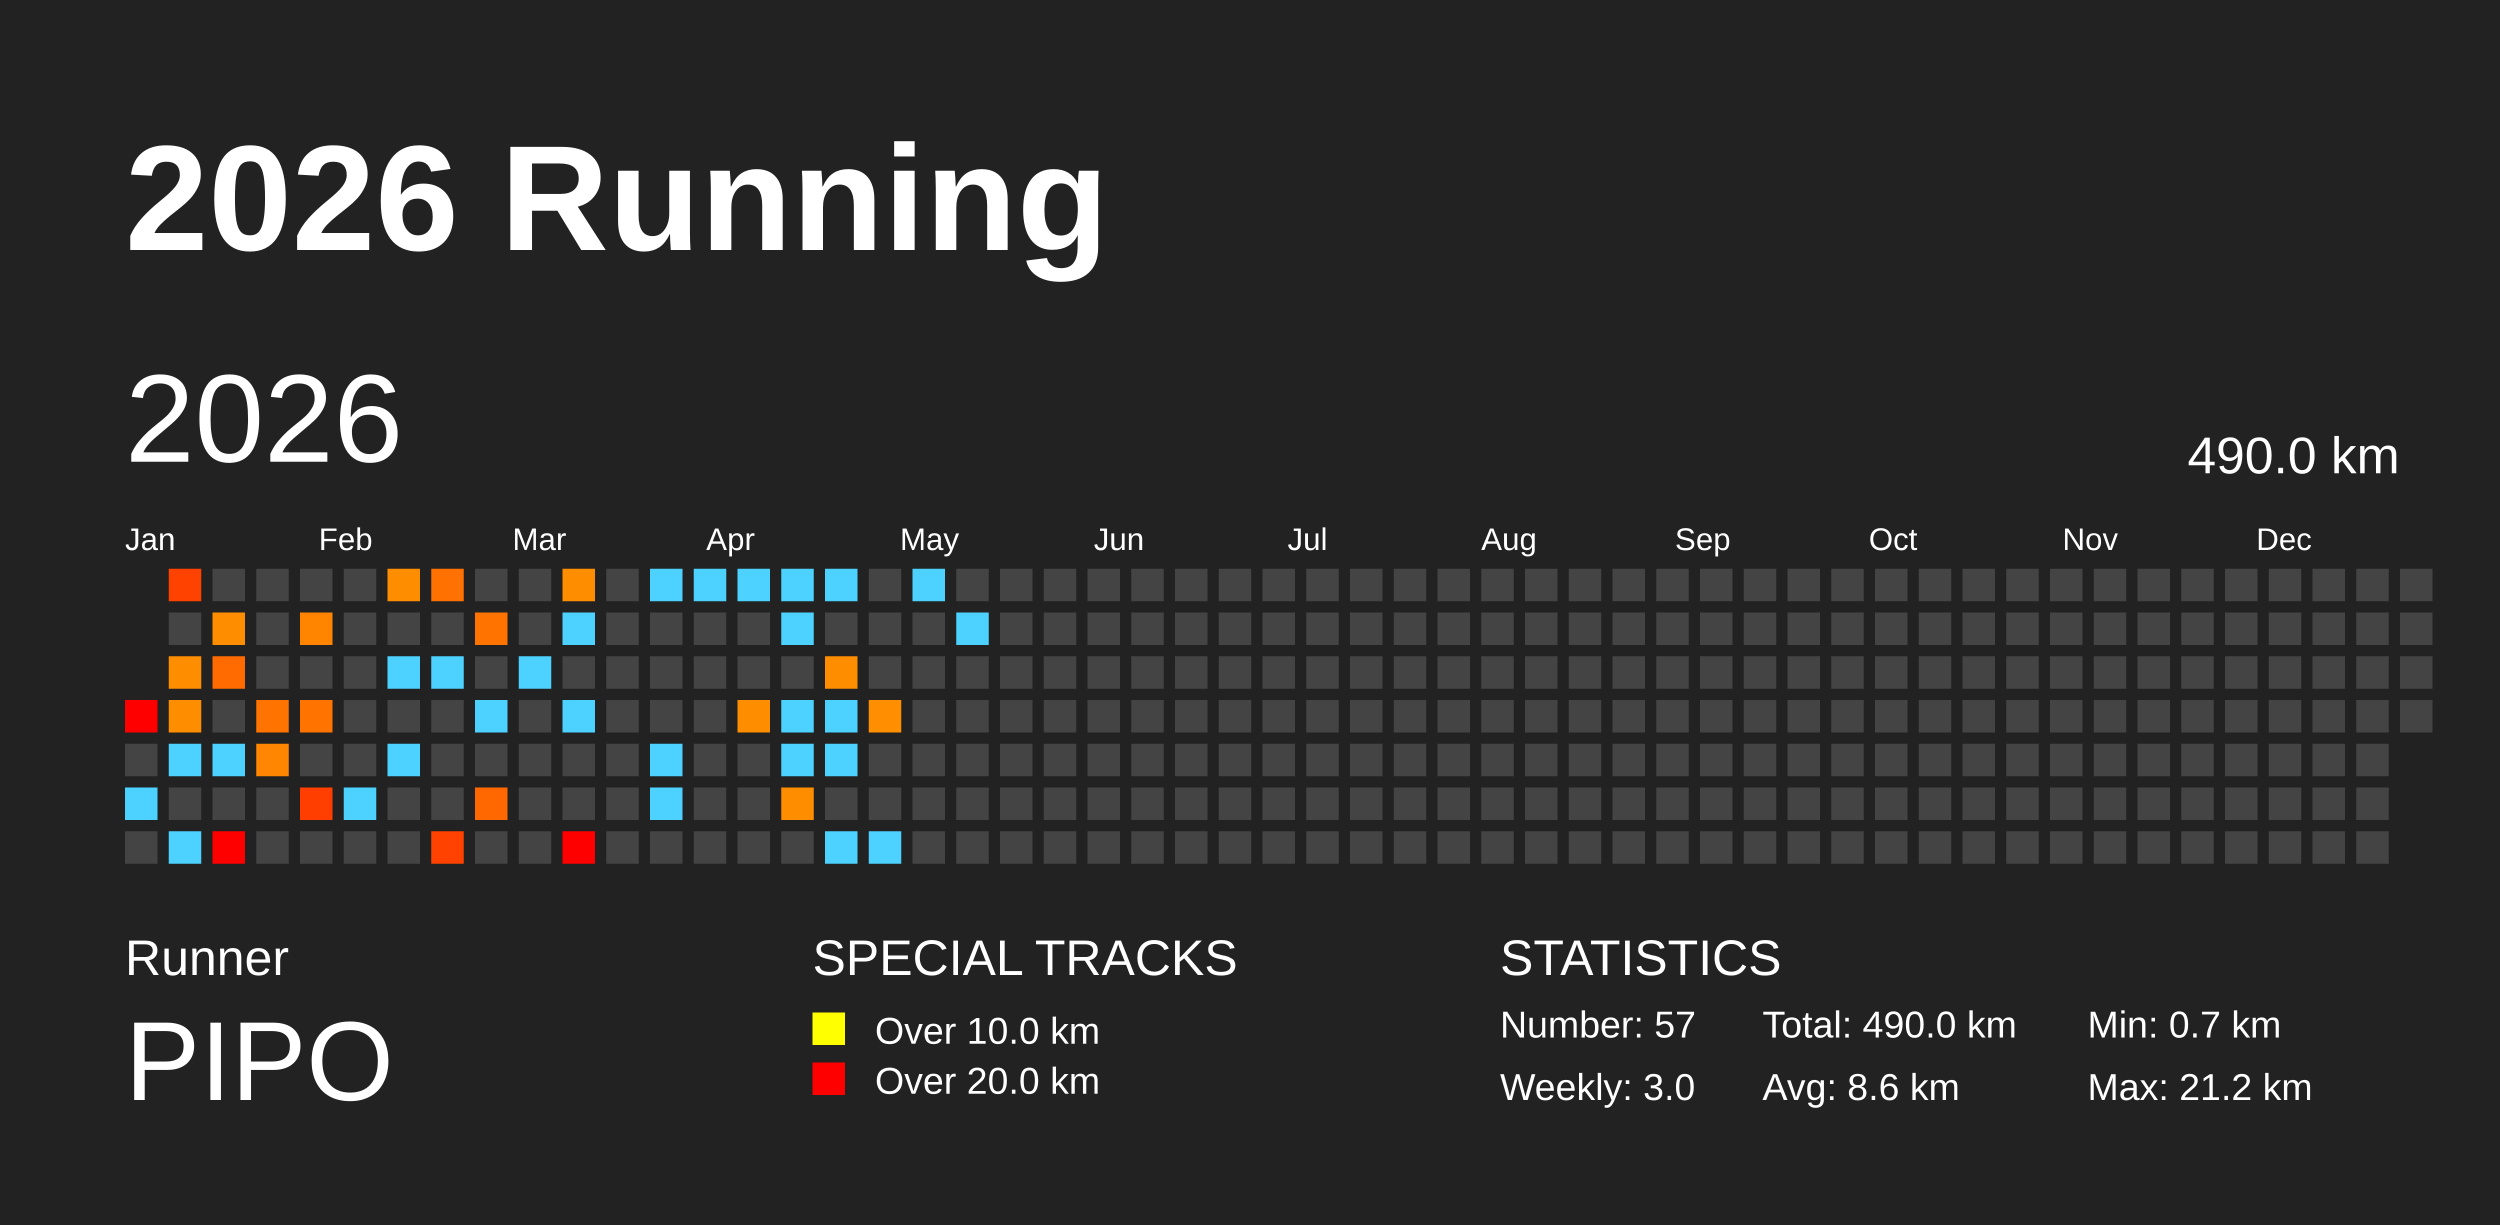
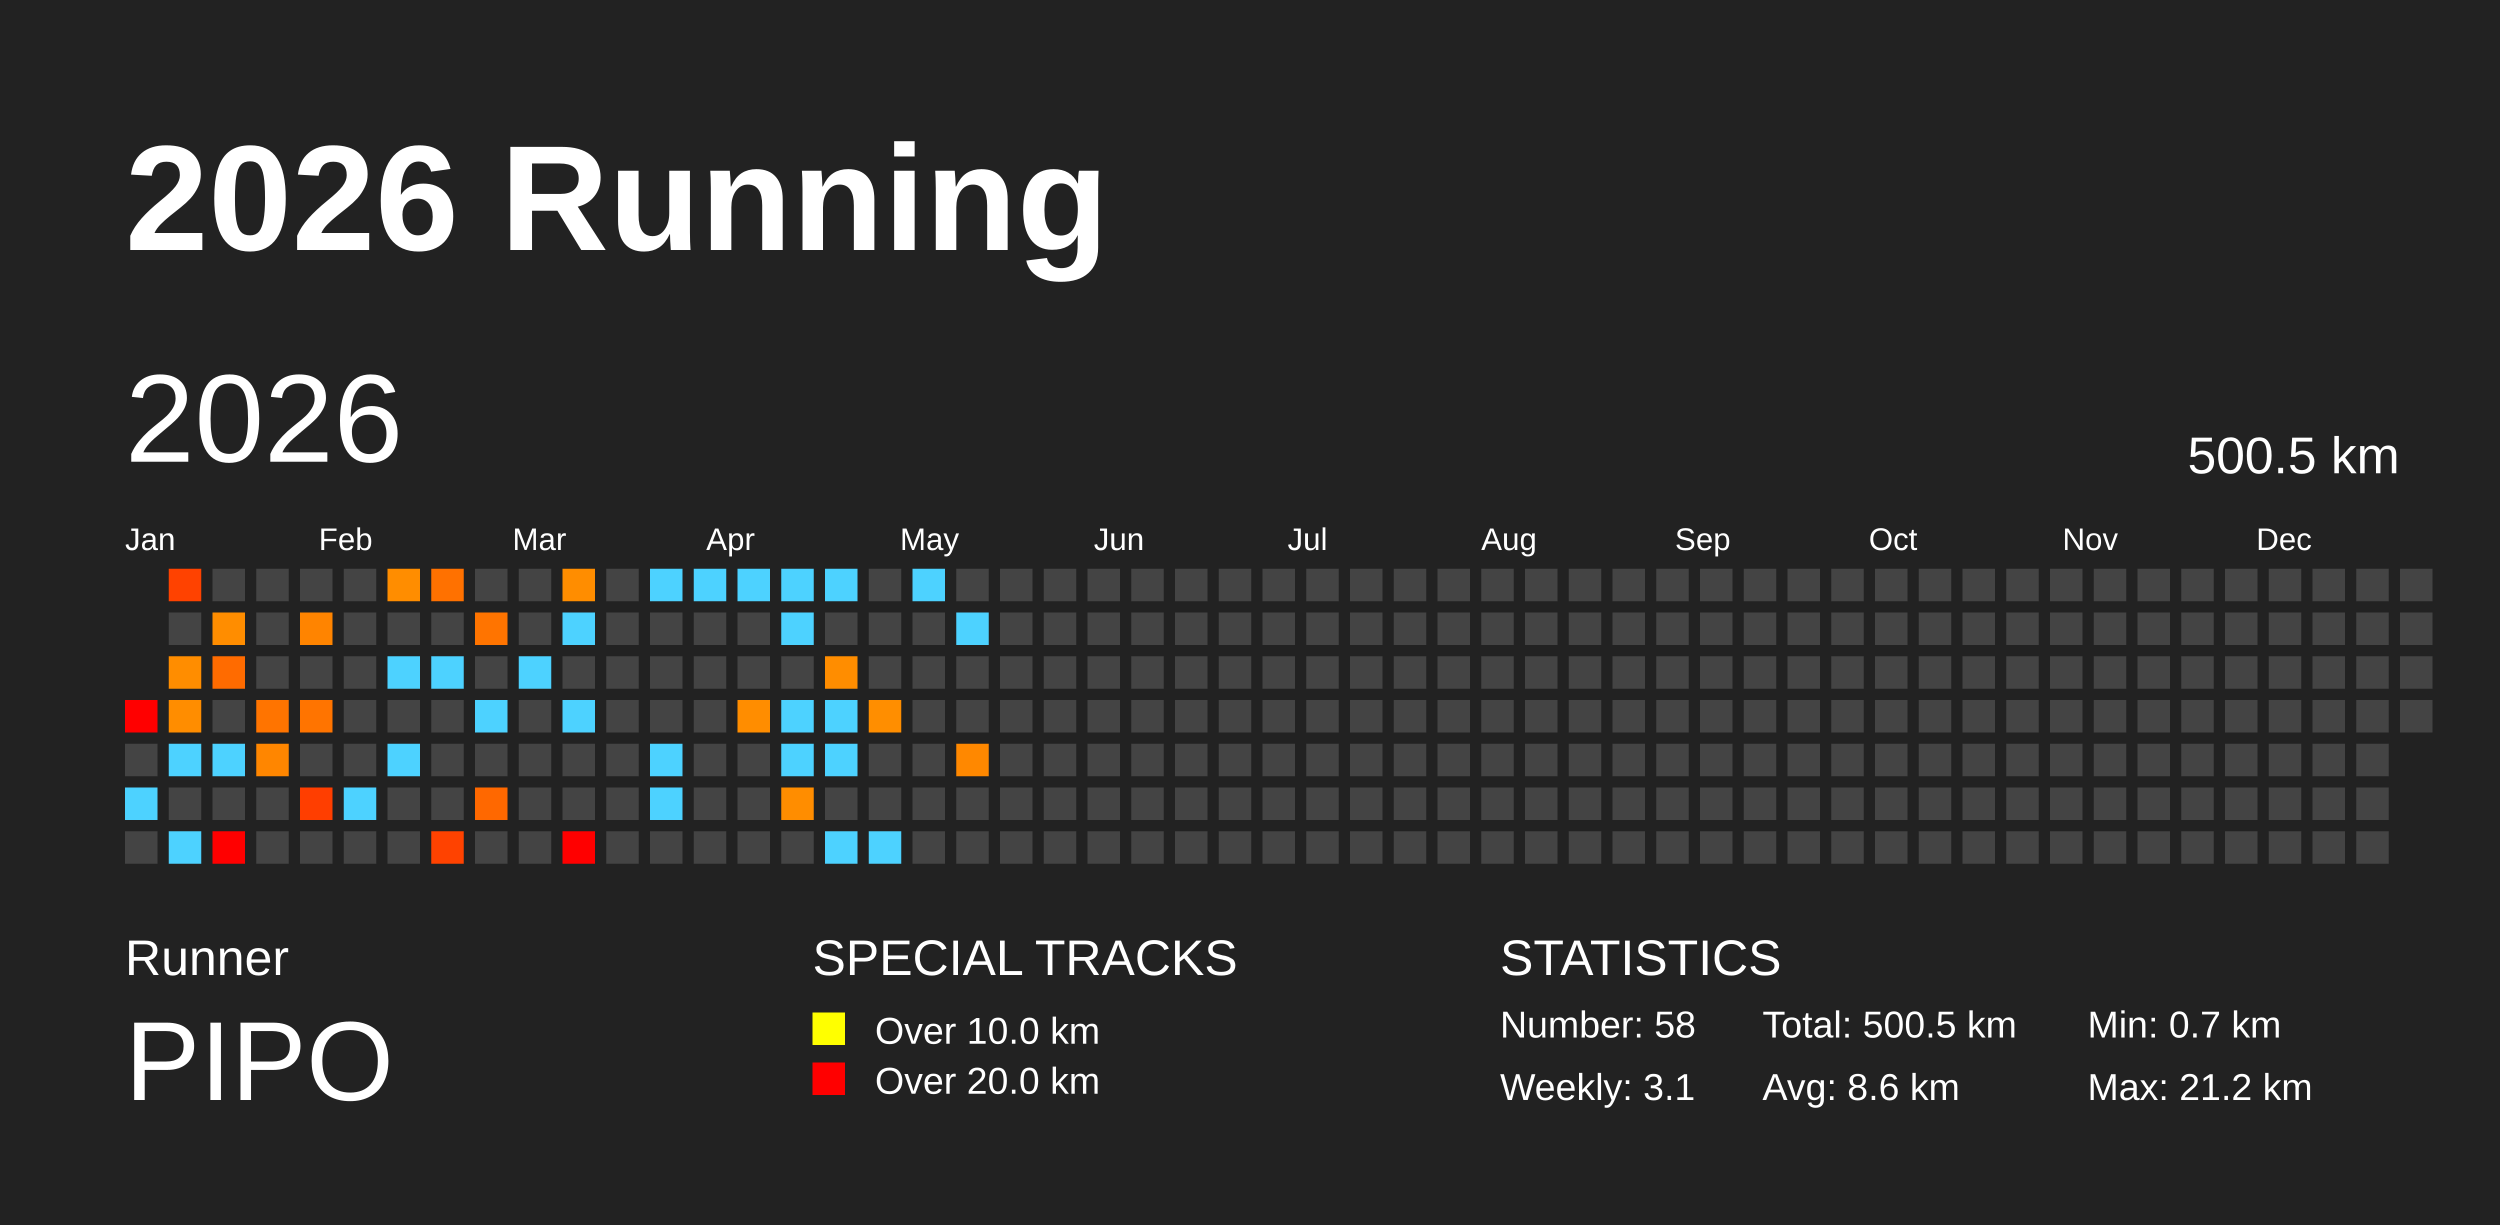
<svg xmlns="http://www.w3.org/2000/svg" baseProfile="full" height="98mm" version="1.1" viewBox="0,0,200,98" width="200mm">
  <defs />
  <rect fill="#222222" height="98" width="200" x="0" y="0" />
  <text fill="#FFFFFF" style="font-size:12px; font-family:Arial; font-weight:bold;" x="10" y="20">2026 Running</text>
  <text fill="#FFFFFF" style="font-size:4px; font-family:Arial" x="10" y="78">Runner</text>
  <text fill="#FFFFFF" style="font-size:9px; font-family:Arial" x="10" y="88">PIPO</text>
  <text fill="#FFFFFF" style="font-size:4px; font-family:Arial" x="65" y="78">SPECIAL TRACKS</text>
  <rect fill="yellow" height="2.6" width="2.6" x="65" y="81" />
  <text fill="#FFFFFF" style="font-size:3px; font-family:Arial" x="70" y="83.5">Over 10.0 km</text>
  <rect fill="red" height="2.6" width="2.6" x="65" y="85" />
  <text fill="#FFFFFF" style="font-size:3px; font-family:Arial" x="70" y="87.5">Over 20.0 km</text>
  <text fill="#FFFFFF" style="font-size:4px; font-family:Arial" x="120" y="78">STATISTICS</text>
-   <text fill="#FFFFFF" style="font-size:3px; font-family:Arial" x="120" y="83">Number: 57</text>
-   <text fill="#FFFFFF" style="font-size:3px; font-family:Arial" x="120" y="88">Weekly: 3.0</text>
-   <text fill="#FFFFFF" style="font-size:3px; font-family:Arial" x="141" y="83">Total: 490.0 km</text>
+   <text fill="#FFFFFF" style="font-size:3px; font-family:Arial" x="120" y="83">Number: 58</text>
+   <text fill="#FFFFFF" style="font-size:3px; font-family:Arial" x="120" y="88">Weekly: 3.1</text>
+   <text fill="#FFFFFF" style="font-size:3px; font-family:Arial" x="141" y="83">Total: 500.5 km</text>
  <text fill="#FFFFFF" style="font-size:3px; font-family:Arial" x="141" y="88">Avg: 8.6 km</text>
  <text fill="#FFFFFF" style="font-size:3px; font-family:Arial" x="167" y="83">Min: 0.7 km</text>
  <text fill="#FFFFFF" style="font-size:3px; font-family:Arial" x="167" y="88">Max: 21.2 km</text>
  <text dominant-baseline="hanging" fill="#FFFFFF" style="font-size:10.0px; font-family:Arial;" x="10" y="30">2026</text>
-   <text dominant-baseline="hanging" fill="#FFFFFF" style="font-size:4.125px; font-family:Arial;" x="175" y="35">490.0 km</text>
+   <text dominant-baseline="hanging" fill="#FFFFFF" style="font-size:4.125px; font-family:Arial;" x="175" y="35">500.5 km</text>
  <text fill="#FFFFFF" style="font-size:2.5px; font-family:Arial" x="10.0" y="44">Jan</text>
  <text fill="#FFFFFF" style="font-size:2.5px; font-family:Arial" x="25.5" y="44">Feb</text>
  <text fill="#FFFFFF" style="font-size:2.5px; font-family:Arial" x="41.0" y="44">Mar</text>
  <text fill="#FFFFFF" style="font-size:2.5px; font-family:Arial" x="56.5" y="44">Apr</text>
  <text fill="#FFFFFF" style="font-size:2.5px; font-family:Arial" x="72.0" y="44">May</text>
  <text fill="#FFFFFF" style="font-size:2.5px; font-family:Arial" x="87.5" y="44">Jun</text>
  <text fill="#FFFFFF" style="font-size:2.5px; font-family:Arial" x="103.0" y="44">Jul</text>
  <text fill="#FFFFFF" style="font-size:2.5px; font-family:Arial" x="118.5" y="44">Aug</text>
  <text fill="#FFFFFF" style="font-size:2.5px; font-family:Arial" x="134.0" y="44">Sep</text>
  <text fill="#FFFFFF" style="font-size:2.5px; font-family:Arial" x="149.5" y="44">Oct</text>
  <text fill="#FFFFFF" style="font-size:2.5px; font-family:Arial" x="165.0" y="44">Nov</text>
  <text fill="#FFFFFF" style="font-size:2.5px; font-family:Arial" x="180.5" y="44">Dec</text>
  <rect fill="red" height="2.6" width="2.6" x="10.0" y="56.0" />
  <rect fill="#444444" height="2.6" width="2.6" x="10.0" y="59.5" />
  <rect fill="#4dd2ff" height="2.6" width="2.6" x="10.0" y="63.0" />
  <rect fill="#444444" height="2.6" width="2.6" x="10.0" y="66.5" />
  <rect fill="#ff4200" height="2.6" width="2.6" x="13.5" y="45.5" />
  <rect fill="#444444" height="2.6" width="2.6" x="13.5" y="49.0" />
  <rect fill="#ff8d00" height="2.6" width="2.6" x="13.5" y="52.5" />
  <rect fill="#ff8d00" height="2.6" width="2.6" x="13.5" y="56.0" />
  <rect fill="#4dd2ff" height="2.6" width="2.6" x="13.5" y="59.5" />
  <rect fill="#444444" height="2.6" width="2.6" x="13.5" y="63.0" />
  <rect fill="#4dd2ff" height="2.6" width="2.6" x="13.5" y="66.5" />
  <rect fill="#444444" height="2.6" width="2.6" x="17.0" y="45.5" />
  <rect fill="#ff8d00" height="2.6" width="2.6" x="17.0" y="49.0" />
  <rect fill="#ff6b00" height="2.6" width="2.6" x="17.0" y="52.5" />
  <rect fill="#444444" height="2.6" width="2.6" x="17.0" y="56.0" />
  <rect fill="#4dd2ff" height="2.6" width="2.6" x="17.0" y="59.5" />
  <rect fill="#444444" height="2.6" width="2.6" x="17.0" y="63.0" />
  <rect fill="red" height="2.6" width="2.6" x="17.0" y="66.5" />
  <rect fill="#444444" height="2.6" width="2.6" x="20.5" y="45.5" />
  <rect fill="#444444" height="2.6" width="2.6" x="20.5" y="49.0" />
  <rect fill="#444444" height="2.6" width="2.6" x="20.5" y="52.5" />
  <rect fill="#ff7400" height="2.6" width="2.6" x="20.5" y="56.0" />
  <rect fill="#ff8600" height="2.6" width="2.6" x="20.5" y="59.5" />
  <rect fill="#444444" height="2.6" width="2.6" x="20.5" y="63.0" />
  <rect fill="#444444" height="2.6" width="2.6" x="20.5" y="66.5" />
  <rect fill="#444444" height="2.6" width="2.6" x="24.0" y="45.5" />
  <rect fill="#ff8400" height="2.6" width="2.6" x="24.0" y="49.0" />
  <rect fill="#444444" height="2.6" width="2.6" x="24.0" y="52.5" />
  <rect fill="#ff7400" height="2.6" width="2.6" x="24.0" y="56.0" />
  <rect fill="#444444" height="2.6" width="2.6" x="24.0" y="59.5" />
  <rect fill="#ff3e00" height="2.6" width="2.6" x="24.0" y="63.0" />
  <rect fill="#444444" height="2.6" width="2.6" x="24.0" y="66.5" />
  <rect fill="#444444" height="2.6" width="2.6" x="27.5" y="45.5" />
  <rect fill="#444444" height="2.6" width="2.6" x="27.5" y="49.0" />
  <rect fill="#444444" height="2.6" width="2.6" x="27.5" y="52.5" />
  <rect fill="#444444" height="2.6" width="2.6" x="27.5" y="56.0" />
  <rect fill="#444444" height="2.6" width="2.6" x="27.5" y="59.5" />
  <rect fill="#4dd2ff" height="2.6" width="2.6" x="27.5" y="63.0" />
  <rect fill="#444444" height="2.6" width="2.6" x="27.5" y="66.5" />
  <rect fill="#ff8d00" height="2.6" width="2.6" x="31.0" y="45.5" />
  <rect fill="#444444" height="2.6" width="2.6" x="31.0" y="49.0" />
  <rect fill="#4dd2ff" height="2.6" width="2.6" x="31.0" y="52.5" />
  <rect fill="#444444" height="2.6" width="2.6" x="31.0" y="56.0" />
  <rect fill="#4dd2ff" height="2.6" width="2.6" x="31.0" y="59.5" />
  <rect fill="#444444" height="2.6" width="2.6" x="31.0" y="63.0" />
  <rect fill="#444444" height="2.6" width="2.6" x="31.0" y="66.5" />
  <rect fill="#ff7100" height="2.6" width="2.6" x="34.5" y="45.5" />
  <rect fill="#444444" height="2.6" width="2.6" x="34.5" y="49.0" />
  <rect fill="#4dd2ff" height="2.6" width="2.6" x="34.5" y="52.5" />
  <rect fill="#444444" height="2.6" width="2.6" x="34.5" y="56.0" />
  <rect fill="#444444" height="2.6" width="2.6" x="34.5" y="59.5" />
  <rect fill="#444444" height="2.6" width="2.6" x="34.5" y="63.0" />
  <rect fill="#ff4200" height="2.6" width="2.6" x="34.5" y="66.5" />
  <rect fill="#444444" height="2.6" width="2.6" x="38.0" y="45.5" />
  <rect fill="#ff7400" height="2.6" width="2.6" x="38.0" y="49.0" />
  <rect fill="#444444" height="2.6" width="2.6" x="38.0" y="52.5" />
  <rect fill="#4dd2ff" height="2.6" width="2.6" x="38.0" y="56.0" />
  <rect fill="#444444" height="2.6" width="2.6" x="38.0" y="59.5" />
  <rect fill="#ff6800" height="2.6" width="2.6" x="38.0" y="63.0" />
  <rect fill="#444444" height="2.6" width="2.6" x="38.0" y="66.5" />
  <rect fill="#444444" height="2.6" width="2.6" x="41.5" y="45.5" />
  <rect fill="#444444" height="2.6" width="2.6" x="41.5" y="49.0" />
  <rect fill="#4dd2ff" height="2.6" width="2.6" x="41.5" y="52.5" />
  <rect fill="#444444" height="2.6" width="2.6" x="41.5" y="56.0" />
  <rect fill="#444444" height="2.6" width="2.6" x="41.5" y="59.5" />
  <rect fill="#444444" height="2.6" width="2.6" x="41.5" y="63.0" />
  <rect fill="#444444" height="2.6" width="2.6" x="41.5" y="66.5" />
  <rect fill="#ff8d00" height="2.6" width="2.6" x="45.0" y="45.5" />
  <rect fill="#4dd2ff" height="2.6" width="2.6" x="45.0" y="49.0" />
  <rect fill="#444444" height="2.6" width="2.6" x="45.0" y="52.5" />
  <rect fill="#4dd2ff" height="2.6" width="2.6" x="45.0" y="56.0" />
  <rect fill="#444444" height="2.6" width="2.6" x="45.0" y="59.5" />
  <rect fill="#444444" height="2.6" width="2.6" x="45.0" y="63.0" />
  <rect fill="red" height="2.6" width="2.6" x="45.0" y="66.5" />
  <rect fill="#444444" height="2.6" width="2.6" x="48.5" y="45.5" />
  <rect fill="#444444" height="2.6" width="2.6" x="48.5" y="49.0" />
  <rect fill="#444444" height="2.6" width="2.6" x="48.5" y="52.5" />
  <rect fill="#444444" height="2.6" width="2.6" x="48.5" y="56.0" />
  <rect fill="#444444" height="2.6" width="2.6" x="48.5" y="59.5" />
  <rect fill="#444444" height="2.6" width="2.6" x="48.5" y="63.0" />
  <rect fill="#444444" height="2.6" width="2.6" x="48.5" y="66.5" />
  <rect fill="#4dd2ff" height="2.6" width="2.6" x="52.0" y="45.5" />
  <rect fill="#444444" height="2.6" width="2.6" x="52.0" y="49.0" />
  <rect fill="#444444" height="2.6" width="2.6" x="52.0" y="52.5" />
  <rect fill="#444444" height="2.6" width="2.6" x="52.0" y="56.0" />
  <rect fill="#4dd2ff" height="2.6" width="2.6" x="52.0" y="59.5" />
  <rect fill="#4dd2ff" height="2.6" width="2.6" x="52.0" y="63.0" />
  <rect fill="#444444" height="2.6" width="2.6" x="52.0" y="66.5" />
  <rect fill="#4dd2ff" height="2.6" width="2.6" x="55.5" y="45.5" />
  <rect fill="#444444" height="2.6" width="2.6" x="55.5" y="49.0" />
  <rect fill="#444444" height="2.6" width="2.6" x="55.5" y="52.5" />
  <rect fill="#444444" height="2.6" width="2.6" x="55.5" y="56.0" />
  <rect fill="#444444" height="2.6" width="2.6" x="55.5" y="59.5" />
  <rect fill="#444444" height="2.6" width="2.6" x="55.5" y="63.0" />
  <rect fill="#444444" height="2.6" width="2.6" x="55.5" y="66.5" />
  <rect fill="#4dd2ff" height="2.6" width="2.6" x="59.0" y="45.5" />
  <rect fill="#444444" height="2.6" width="2.6" x="59.0" y="49.0" />
  <rect fill="#444444" height="2.6" width="2.6" x="59.0" y="52.5" />
  <rect fill="#ff8d00" height="2.6" width="2.6" x="59.0" y="56.0" />
  <rect fill="#444444" height="2.6" width="2.6" x="59.0" y="59.5" />
  <rect fill="#444444" height="2.6" width="2.6" x="59.0" y="63.0" />
  <rect fill="#444444" height="2.6" width="2.6" x="59.0" y="66.5" />
  <rect fill="#4dd2ff" height="2.6" width="2.6" x="62.5" y="45.5" />
  <rect fill="#4dd2ff" height="2.6" width="2.6" x="62.5" y="49.0" />
  <rect fill="#444444" height="2.6" width="2.6" x="62.5" y="52.5" />
  <rect fill="#4dd2ff" height="2.6" width="2.6" x="62.5" y="56.0" />
  <rect fill="#4dd2ff" height="2.6" width="2.6" x="62.5" y="59.5" />
  <rect fill="#ff8d00" height="2.6" width="2.6" x="62.5" y="63.0" />
  <rect fill="#444444" height="2.6" width="2.6" x="62.5" y="66.5" />
  <rect fill="#4dd2ff" height="2.6" width="2.6" x="66.0" y="45.5" />
  <rect fill="#444444" height="2.6" width="2.6" x="66.0" y="49.0" />
  <rect fill="#ff8d00" height="2.6" width="2.6" x="66.0" y="52.5" />
  <rect fill="#4dd2ff" height="2.6" width="2.6" x="66.0" y="56.0" />
  <rect fill="#4dd2ff" height="2.6" width="2.6" x="66.0" y="59.5" />
  <rect fill="#444444" height="2.6" width="2.6" x="66.0" y="63.0" />
  <rect fill="#4dd2ff" height="2.6" width="2.6" x="66.0" y="66.5" />
  <rect fill="#444444" height="2.6" width="2.6" x="69.5" y="45.5" />
  <rect fill="#444444" height="2.6" width="2.6" x="69.5" y="49.0" />
  <rect fill="#444444" height="2.6" width="2.6" x="69.5" y="52.5" />
  <rect fill="#ff8e00" height="2.6" width="2.6" x="69.5" y="56.0" />
  <rect fill="#444444" height="2.6" width="2.6" x="69.5" y="59.5" />
  <rect fill="#444444" height="2.6" width="2.6" x="69.5" y="63.0" />
  <rect fill="#4dd2ff" height="2.6" width="2.6" x="69.5" y="66.5" />
  <rect fill="#4dd2ff" height="2.6" width="2.6" x="73.0" y="45.5" />
  <rect fill="#444444" height="2.6" width="2.6" x="73.0" y="49.0" />
  <rect fill="#444444" height="2.6" width="2.6" x="73.0" y="52.5" />
  <rect fill="#444444" height="2.6" width="2.6" x="73.0" y="56.0" />
  <rect fill="#444444" height="2.6" width="2.6" x="73.0" y="59.5" />
  <rect fill="#444444" height="2.6" width="2.6" x="73.0" y="63.0" />
  <rect fill="#444444" height="2.6" width="2.6" x="73.0" y="66.5" />
  <rect fill="#444444" height="2.6" width="2.6" x="76.5" y="45.5" />
  <rect fill="#4dd2ff" height="2.6" width="2.6" x="76.5" y="49.0" />
  <rect fill="#444444" height="2.6" width="2.6" x="76.5" y="52.5" />
  <rect fill="#444444" height="2.6" width="2.6" x="76.5" y="56.0" />
-   <rect fill="#444444" height="2.6" width="2.6" x="76.5" y="59.5" />
+   <rect fill="#ff8800" height="2.6" width="2.6" x="76.5" y="59.5" />
  <rect fill="#444444" height="2.6" width="2.6" x="76.5" y="63.0" />
  <rect fill="#444444" height="2.6" width="2.6" x="76.5" y="66.5" />
  <rect fill="#444444" height="2.6" width="2.6" x="80.0" y="45.5" />
  <rect fill="#444444" height="2.6" width="2.6" x="80.0" y="49.0" />
  <rect fill="#444444" height="2.6" width="2.6" x="80.0" y="52.5" />
  <rect fill="#444444" height="2.6" width="2.6" x="80.0" y="56.0" />
  <rect fill="#444444" height="2.6" width="2.6" x="80.0" y="59.5" />
  <rect fill="#444444" height="2.6" width="2.6" x="80.0" y="63.0" />
  <rect fill="#444444" height="2.6" width="2.6" x="80.0" y="66.5" />
  <rect fill="#444444" height="2.6" width="2.6" x="83.5" y="45.5" />
  <rect fill="#444444" height="2.6" width="2.6" x="83.5" y="49.0" />
  <rect fill="#444444" height="2.6" width="2.6" x="83.5" y="52.5" />
  <rect fill="#444444" height="2.6" width="2.6" x="83.5" y="56.0" />
  <rect fill="#444444" height="2.6" width="2.6" x="83.5" y="59.5" />
  <rect fill="#444444" height="2.6" width="2.6" x="83.5" y="63.0" />
  <rect fill="#444444" height="2.6" width="2.6" x="83.5" y="66.5" />
  <rect fill="#444444" height="2.6" width="2.6" x="87.0" y="45.5" />
  <rect fill="#444444" height="2.6" width="2.6" x="87.0" y="49.0" />
  <rect fill="#444444" height="2.6" width="2.6" x="87.0" y="52.5" />
  <rect fill="#444444" height="2.6" width="2.6" x="87.0" y="56.0" />
  <rect fill="#444444" height="2.6" width="2.6" x="87.0" y="59.5" />
  <rect fill="#444444" height="2.6" width="2.6" x="87.0" y="63.0" />
  <rect fill="#444444" height="2.6" width="2.6" x="87.0" y="66.5" />
  <rect fill="#444444" height="2.6" width="2.6" x="90.5" y="45.5" />
  <rect fill="#444444" height="2.6" width="2.6" x="90.5" y="49.0" />
  <rect fill="#444444" height="2.6" width="2.6" x="90.5" y="52.5" />
  <rect fill="#444444" height="2.6" width="2.6" x="90.5" y="56.0" />
  <rect fill="#444444" height="2.6" width="2.6" x="90.5" y="59.5" />
  <rect fill="#444444" height="2.6" width="2.6" x="90.5" y="63.0" />
  <rect fill="#444444" height="2.6" width="2.6" x="90.5" y="66.5" />
  <rect fill="#444444" height="2.6" width="2.6" x="94.0" y="45.5" />
  <rect fill="#444444" height="2.6" width="2.6" x="94.0" y="49.0" />
  <rect fill="#444444" height="2.6" width="2.6" x="94.0" y="52.5" />
  <rect fill="#444444" height="2.6" width="2.6" x="94.0" y="56.0" />
  <rect fill="#444444" height="2.6" width="2.6" x="94.0" y="59.5" />
  <rect fill="#444444" height="2.6" width="2.6" x="94.0" y="63.0" />
  <rect fill="#444444" height="2.6" width="2.6" x="94.0" y="66.5" />
  <rect fill="#444444" height="2.6" width="2.6" x="97.5" y="45.5" />
  <rect fill="#444444" height="2.6" width="2.6" x="97.5" y="49.0" />
  <rect fill="#444444" height="2.6" width="2.6" x="97.5" y="52.5" />
  <rect fill="#444444" height="2.6" width="2.6" x="97.5" y="56.0" />
  <rect fill="#444444" height="2.6" width="2.6" x="97.5" y="59.5" />
  <rect fill="#444444" height="2.6" width="2.6" x="97.5" y="63.0" />
  <rect fill="#444444" height="2.6" width="2.6" x="97.5" y="66.5" />
  <rect fill="#444444" height="2.6" width="2.6" x="101.0" y="45.5" />
  <rect fill="#444444" height="2.6" width="2.6" x="101.0" y="49.0" />
  <rect fill="#444444" height="2.6" width="2.6" x="101.0" y="52.5" />
  <rect fill="#444444" height="2.6" width="2.6" x="101.0" y="56.0" />
  <rect fill="#444444" height="2.6" width="2.6" x="101.0" y="59.5" />
  <rect fill="#444444" height="2.6" width="2.6" x="101.0" y="63.0" />
  <rect fill="#444444" height="2.6" width="2.6" x="101.0" y="66.5" />
  <rect fill="#444444" height="2.6" width="2.6" x="104.5" y="45.5" />
  <rect fill="#444444" height="2.6" width="2.6" x="104.5" y="49.0" />
  <rect fill="#444444" height="2.6" width="2.6" x="104.5" y="52.5" />
  <rect fill="#444444" height="2.6" width="2.6" x="104.5" y="56.0" />
  <rect fill="#444444" height="2.6" width="2.6" x="104.5" y="59.5" />
  <rect fill="#444444" height="2.6" width="2.6" x="104.5" y="63.0" />
  <rect fill="#444444" height="2.6" width="2.6" x="104.5" y="66.5" />
  <rect fill="#444444" height="2.6" width="2.6" x="108.0" y="45.5" />
  <rect fill="#444444" height="2.6" width="2.6" x="108.0" y="49.0" />
  <rect fill="#444444" height="2.6" width="2.6" x="108.0" y="52.5" />
  <rect fill="#444444" height="2.6" width="2.6" x="108.0" y="56.0" />
  <rect fill="#444444" height="2.6" width="2.6" x="108.0" y="59.5" />
  <rect fill="#444444" height="2.6" width="2.6" x="108.0" y="63.0" />
  <rect fill="#444444" height="2.6" width="2.6" x="108.0" y="66.5" />
  <rect fill="#444444" height="2.6" width="2.6" x="111.5" y="45.5" />
  <rect fill="#444444" height="2.6" width="2.6" x="111.5" y="49.0" />
  <rect fill="#444444" height="2.6" width="2.6" x="111.5" y="52.5" />
  <rect fill="#444444" height="2.6" width="2.6" x="111.5" y="56.0" />
  <rect fill="#444444" height="2.6" width="2.6" x="111.5" y="59.5" />
  <rect fill="#444444" height="2.6" width="2.6" x="111.5" y="63.0" />
  <rect fill="#444444" height="2.6" width="2.6" x="111.5" y="66.5" />
  <rect fill="#444444" height="2.6" width="2.6" x="115.0" y="45.5" />
  <rect fill="#444444" height="2.6" width="2.6" x="115.0" y="49.0" />
  <rect fill="#444444" height="2.6" width="2.6" x="115.0" y="52.5" />
  <rect fill="#444444" height="2.6" width="2.6" x="115.0" y="56.0" />
  <rect fill="#444444" height="2.6" width="2.6" x="115.0" y="59.5" />
  <rect fill="#444444" height="2.6" width="2.6" x="115.0" y="63.0" />
  <rect fill="#444444" height="2.6" width="2.6" x="115.0" y="66.5" />
  <rect fill="#444444" height="2.6" width="2.6" x="118.5" y="45.5" />
  <rect fill="#444444" height="2.6" width="2.6" x="118.5" y="49.0" />
  <rect fill="#444444" height="2.6" width="2.6" x="118.5" y="52.5" />
  <rect fill="#444444" height="2.6" width="2.6" x="118.5" y="56.0" />
  <rect fill="#444444" height="2.6" width="2.6" x="118.5" y="59.5" />
  <rect fill="#444444" height="2.6" width="2.6" x="118.5" y="63.0" />
  <rect fill="#444444" height="2.6" width="2.6" x="118.5" y="66.5" />
  <rect fill="#444444" height="2.6" width="2.6" x="122.0" y="45.5" />
  <rect fill="#444444" height="2.6" width="2.6" x="122.0" y="49.0" />
  <rect fill="#444444" height="2.6" width="2.6" x="122.0" y="52.5" />
  <rect fill="#444444" height="2.6" width="2.6" x="122.0" y="56.0" />
  <rect fill="#444444" height="2.6" width="2.6" x="122.0" y="59.5" />
  <rect fill="#444444" height="2.6" width="2.6" x="122.0" y="63.0" />
  <rect fill="#444444" height="2.6" width="2.6" x="122.0" y="66.5" />
  <rect fill="#444444" height="2.6" width="2.6" x="125.5" y="45.5" />
  <rect fill="#444444" height="2.6" width="2.6" x="125.5" y="49.0" />
  <rect fill="#444444" height="2.6" width="2.6" x="125.5" y="52.5" />
  <rect fill="#444444" height="2.6" width="2.6" x="125.5" y="56.0" />
  <rect fill="#444444" height="2.6" width="2.6" x="125.5" y="59.5" />
  <rect fill="#444444" height="2.6" width="2.6" x="125.5" y="63.0" />
  <rect fill="#444444" height="2.6" width="2.6" x="125.5" y="66.5" />
  <rect fill="#444444" height="2.6" width="2.6" x="129.0" y="45.5" />
  <rect fill="#444444" height="2.6" width="2.6" x="129.0" y="49.0" />
  <rect fill="#444444" height="2.6" width="2.6" x="129.0" y="52.5" />
  <rect fill="#444444" height="2.6" width="2.6" x="129.0" y="56.0" />
  <rect fill="#444444" height="2.6" width="2.6" x="129.0" y="59.5" />
  <rect fill="#444444" height="2.6" width="2.6" x="129.0" y="63.0" />
  <rect fill="#444444" height="2.6" width="2.6" x="129.0" y="66.5" />
  <rect fill="#444444" height="2.6" width="2.6" x="132.5" y="45.5" />
  <rect fill="#444444" height="2.6" width="2.6" x="132.5" y="49.0" />
  <rect fill="#444444" height="2.6" width="2.6" x="132.5" y="52.5" />
  <rect fill="#444444" height="2.6" width="2.6" x="132.5" y="56.0" />
  <rect fill="#444444" height="2.6" width="2.6" x="132.5" y="59.5" />
  <rect fill="#444444" height="2.6" width="2.6" x="132.5" y="63.0" />
  <rect fill="#444444" height="2.6" width="2.6" x="132.5" y="66.5" />
  <rect fill="#444444" height="2.6" width="2.6" x="136.0" y="45.5" />
  <rect fill="#444444" height="2.6" width="2.6" x="136.0" y="49.0" />
  <rect fill="#444444" height="2.6" width="2.6" x="136.0" y="52.5" />
  <rect fill="#444444" height="2.6" width="2.6" x="136.0" y="56.0" />
  <rect fill="#444444" height="2.6" width="2.6" x="136.0" y="59.5" />
  <rect fill="#444444" height="2.6" width="2.6" x="136.0" y="63.0" />
  <rect fill="#444444" height="2.6" width="2.6" x="136.0" y="66.5" />
  <rect fill="#444444" height="2.6" width="2.6" x="139.5" y="45.5" />
  <rect fill="#444444" height="2.6" width="2.6" x="139.5" y="49.0" />
  <rect fill="#444444" height="2.6" width="2.6" x="139.5" y="52.5" />
  <rect fill="#444444" height="2.6" width="2.6" x="139.5" y="56.0" />
  <rect fill="#444444" height="2.6" width="2.6" x="139.5" y="59.5" />
  <rect fill="#444444" height="2.6" width="2.6" x="139.5" y="63.0" />
  <rect fill="#444444" height="2.6" width="2.6" x="139.5" y="66.5" />
  <rect fill="#444444" height="2.6" width="2.6" x="143.0" y="45.5" />
  <rect fill="#444444" height="2.6" width="2.6" x="143.0" y="49.0" />
  <rect fill="#444444" height="2.6" width="2.6" x="143.0" y="52.5" />
  <rect fill="#444444" height="2.6" width="2.6" x="143.0" y="56.0" />
  <rect fill="#444444" height="2.6" width="2.6" x="143.0" y="59.5" />
  <rect fill="#444444" height="2.6" width="2.6" x="143.0" y="63.0" />
  <rect fill="#444444" height="2.6" width="2.6" x="143.0" y="66.5" />
  <rect fill="#444444" height="2.6" width="2.6" x="146.5" y="45.5" />
  <rect fill="#444444" height="2.6" width="2.6" x="146.5" y="49.0" />
  <rect fill="#444444" height="2.6" width="2.6" x="146.5" y="52.5" />
  <rect fill="#444444" height="2.6" width="2.6" x="146.5" y="56.0" />
  <rect fill="#444444" height="2.6" width="2.6" x="146.5" y="59.5" />
  <rect fill="#444444" height="2.6" width="2.6" x="146.5" y="63.0" />
  <rect fill="#444444" height="2.6" width="2.6" x="146.5" y="66.5" />
  <rect fill="#444444" height="2.6" width="2.6" x="150.0" y="45.5" />
  <rect fill="#444444" height="2.6" width="2.6" x="150.0" y="49.0" />
  <rect fill="#444444" height="2.6" width="2.6" x="150.0" y="52.5" />
  <rect fill="#444444" height="2.6" width="2.6" x="150.0" y="56.0" />
  <rect fill="#444444" height="2.6" width="2.6" x="150.0" y="59.5" />
  <rect fill="#444444" height="2.6" width="2.6" x="150.0" y="63.0" />
  <rect fill="#444444" height="2.6" width="2.6" x="150.0" y="66.5" />
  <rect fill="#444444" height="2.6" width="2.6" x="153.5" y="45.5" />
  <rect fill="#444444" height="2.6" width="2.6" x="153.5" y="49.0" />
  <rect fill="#444444" height="2.6" width="2.6" x="153.5" y="52.5" />
  <rect fill="#444444" height="2.6" width="2.6" x="153.5" y="56.0" />
  <rect fill="#444444" height="2.6" width="2.6" x="153.5" y="59.5" />
  <rect fill="#444444" height="2.6" width="2.6" x="153.5" y="63.0" />
  <rect fill="#444444" height="2.6" width="2.6" x="153.5" y="66.5" />
  <rect fill="#444444" height="2.6" width="2.6" x="157.0" y="45.5" />
  <rect fill="#444444" height="2.6" width="2.6" x="157.0" y="49.0" />
  <rect fill="#444444" height="2.6" width="2.6" x="157.0" y="52.5" />
  <rect fill="#444444" height="2.6" width="2.6" x="157.0" y="56.0" />
  <rect fill="#444444" height="2.6" width="2.6" x="157.0" y="59.5" />
  <rect fill="#444444" height="2.6" width="2.6" x="157.0" y="63.0" />
  <rect fill="#444444" height="2.6" width="2.6" x="157.0" y="66.5" />
  <rect fill="#444444" height="2.6" width="2.6" x="160.5" y="45.5" />
  <rect fill="#444444" height="2.6" width="2.6" x="160.5" y="49.0" />
  <rect fill="#444444" height="2.6" width="2.6" x="160.5" y="52.5" />
  <rect fill="#444444" height="2.6" width="2.6" x="160.5" y="56.0" />
  <rect fill="#444444" height="2.6" width="2.6" x="160.5" y="59.5" />
  <rect fill="#444444" height="2.6" width="2.6" x="160.5" y="63.0" />
  <rect fill="#444444" height="2.6" width="2.6" x="160.5" y="66.5" />
  <rect fill="#444444" height="2.6" width="2.6" x="164.0" y="45.5" />
  <rect fill="#444444" height="2.6" width="2.6" x="164.0" y="49.0" />
  <rect fill="#444444" height="2.6" width="2.6" x="164.0" y="52.5" />
  <rect fill="#444444" height="2.6" width="2.6" x="164.0" y="56.0" />
  <rect fill="#444444" height="2.6" width="2.6" x="164.0" y="59.5" />
  <rect fill="#444444" height="2.6" width="2.6" x="164.0" y="63.0" />
  <rect fill="#444444" height="2.6" width="2.6" x="164.0" y="66.5" />
  <rect fill="#444444" height="2.6" width="2.6" x="167.5" y="45.5" />
  <rect fill="#444444" height="2.6" width="2.6" x="167.5" y="49.0" />
  <rect fill="#444444" height="2.6" width="2.6" x="167.5" y="52.5" />
  <rect fill="#444444" height="2.6" width="2.6" x="167.5" y="56.0" />
  <rect fill="#444444" height="2.6" width="2.6" x="167.5" y="59.5" />
  <rect fill="#444444" height="2.6" width="2.6" x="167.5" y="63.0" />
  <rect fill="#444444" height="2.6" width="2.6" x="167.5" y="66.5" />
  <rect fill="#444444" height="2.6" width="2.6" x="171.0" y="45.5" />
  <rect fill="#444444" height="2.6" width="2.6" x="171.0" y="49.0" />
  <rect fill="#444444" height="2.6" width="2.6" x="171.0" y="52.5" />
  <rect fill="#444444" height="2.6" width="2.6" x="171.0" y="56.0" />
  <rect fill="#444444" height="2.6" width="2.6" x="171.0" y="59.5" />
  <rect fill="#444444" height="2.6" width="2.6" x="171.0" y="63.0" />
  <rect fill="#444444" height="2.6" width="2.6" x="171.0" y="66.5" />
  <rect fill="#444444" height="2.6" width="2.6" x="174.5" y="45.5" />
  <rect fill="#444444" height="2.6" width="2.6" x="174.5" y="49.0" />
  <rect fill="#444444" height="2.6" width="2.6" x="174.5" y="52.5" />
  <rect fill="#444444" height="2.6" width="2.6" x="174.5" y="56.0" />
  <rect fill="#444444" height="2.6" width="2.6" x="174.5" y="59.5" />
  <rect fill="#444444" height="2.6" width="2.6" x="174.5" y="63.0" />
  <rect fill="#444444" height="2.6" width="2.6" x="174.5" y="66.5" />
  <rect fill="#444444" height="2.6" width="2.6" x="178.0" y="45.5" />
  <rect fill="#444444" height="2.6" width="2.6" x="178.0" y="49.0" />
  <rect fill="#444444" height="2.6" width="2.6" x="178.0" y="52.5" />
  <rect fill="#444444" height="2.6" width="2.6" x="178.0" y="56.0" />
  <rect fill="#444444" height="2.6" width="2.6" x="178.0" y="59.5" />
  <rect fill="#444444" height="2.6" width="2.6" x="178.0" y="63.0" />
  <rect fill="#444444" height="2.6" width="2.6" x="178.0" y="66.5" />
  <rect fill="#444444" height="2.6" width="2.6" x="181.5" y="45.5" />
  <rect fill="#444444" height="2.6" width="2.6" x="181.5" y="49.0" />
  <rect fill="#444444" height="2.6" width="2.6" x="181.5" y="52.5" />
  <rect fill="#444444" height="2.6" width="2.6" x="181.5" y="56.0" />
  <rect fill="#444444" height="2.6" width="2.6" x="181.5" y="59.5" />
  <rect fill="#444444" height="2.6" width="2.6" x="181.5" y="63.0" />
  <rect fill="#444444" height="2.6" width="2.6" x="181.5" y="66.5" />
  <rect fill="#444444" height="2.6" width="2.6" x="185.0" y="45.5" />
  <rect fill="#444444" height="2.6" width="2.6" x="185.0" y="49.0" />
  <rect fill="#444444" height="2.6" width="2.6" x="185.0" y="52.5" />
  <rect fill="#444444" height="2.6" width="2.6" x="185.0" y="56.0" />
  <rect fill="#444444" height="2.6" width="2.6" x="185.0" y="59.5" />
  <rect fill="#444444" height="2.6" width="2.6" x="185.0" y="63.0" />
  <rect fill="#444444" height="2.6" width="2.6" x="185.0" y="66.5" />
  <rect fill="#444444" height="2.6" width="2.6" x="188.5" y="45.5" />
  <rect fill="#444444" height="2.6" width="2.6" x="188.5" y="49.0" />
  <rect fill="#444444" height="2.6" width="2.6" x="188.5" y="52.5" />
  <rect fill="#444444" height="2.6" width="2.6" x="188.5" y="56.0" />
  <rect fill="#444444" height="2.6" width="2.6" x="188.5" y="59.5" />
  <rect fill="#444444" height="2.6" width="2.6" x="188.5" y="63.0" />
  <rect fill="#444444" height="2.6" width="2.6" x="188.5" y="66.5" />
  <rect fill="#444444" height="2.6" width="2.6" x="192.0" y="45.5" />
  <rect fill="#444444" height="2.6" width="2.6" x="192.0" y="49.0" />
  <rect fill="#444444" height="2.6" width="2.6" x="192.0" y="52.5" />
  <rect fill="#444444" height="2.6" width="2.6" x="192.0" y="56.0" />
</svg>
